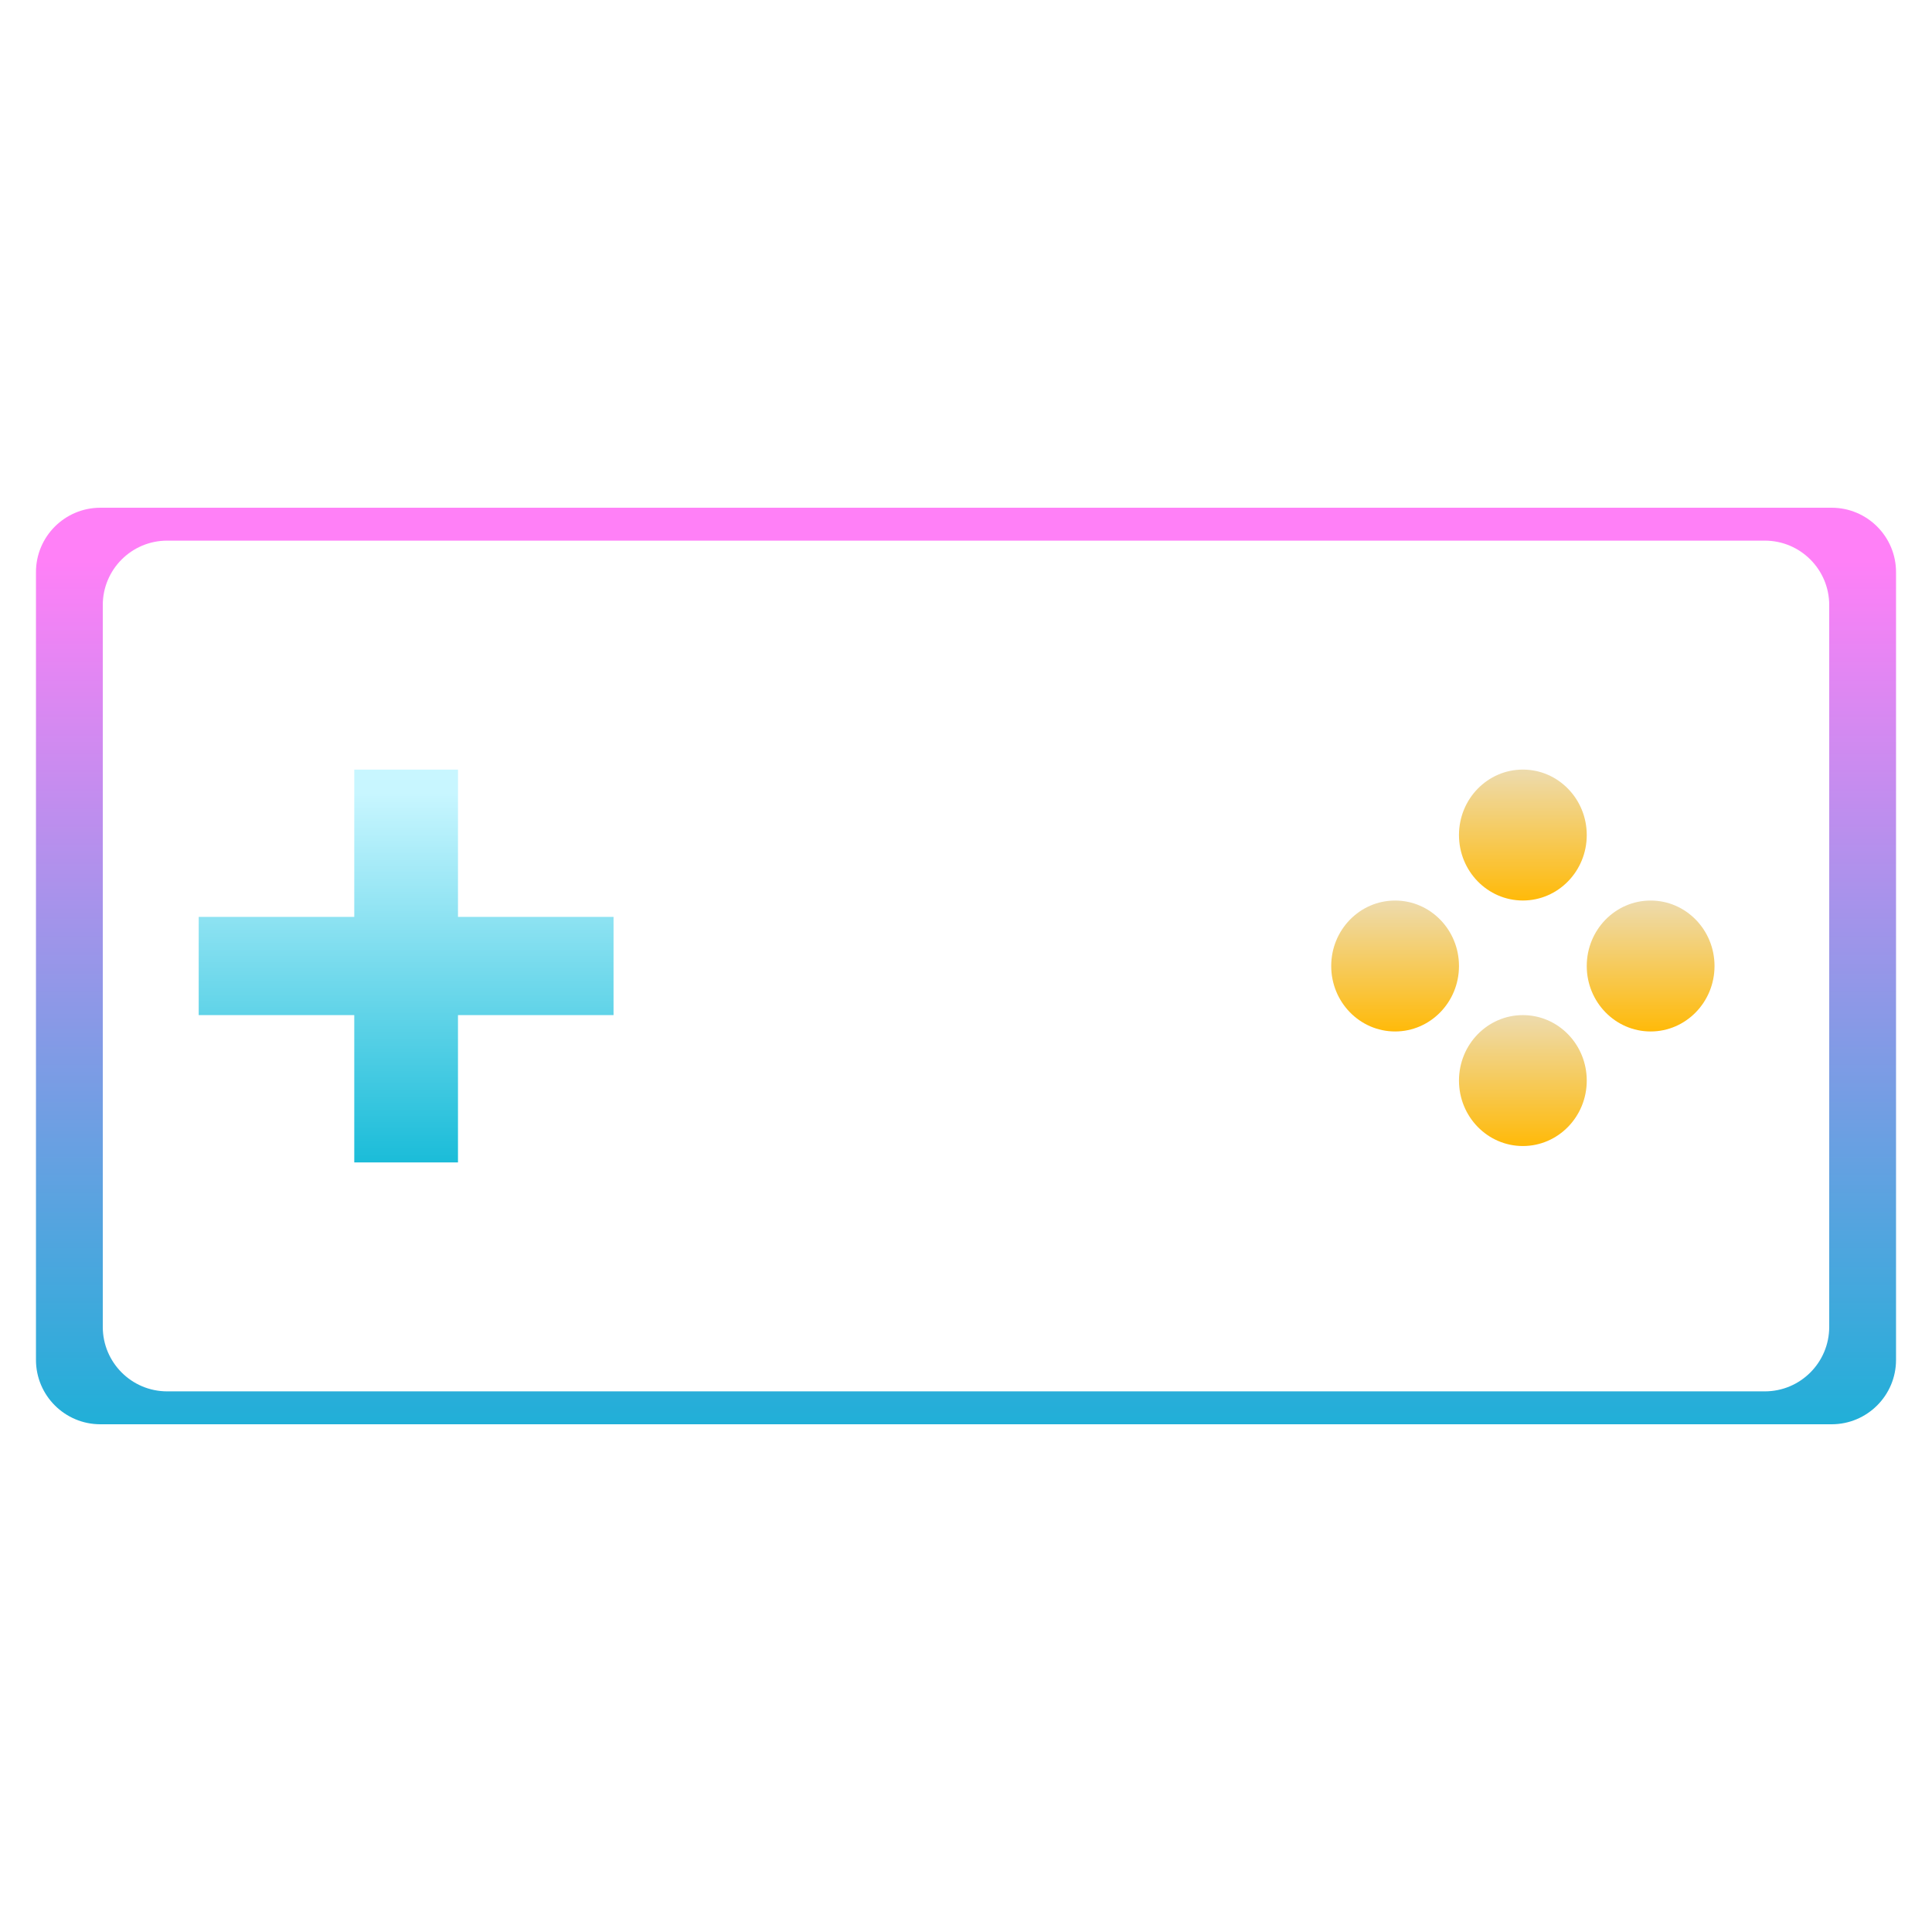
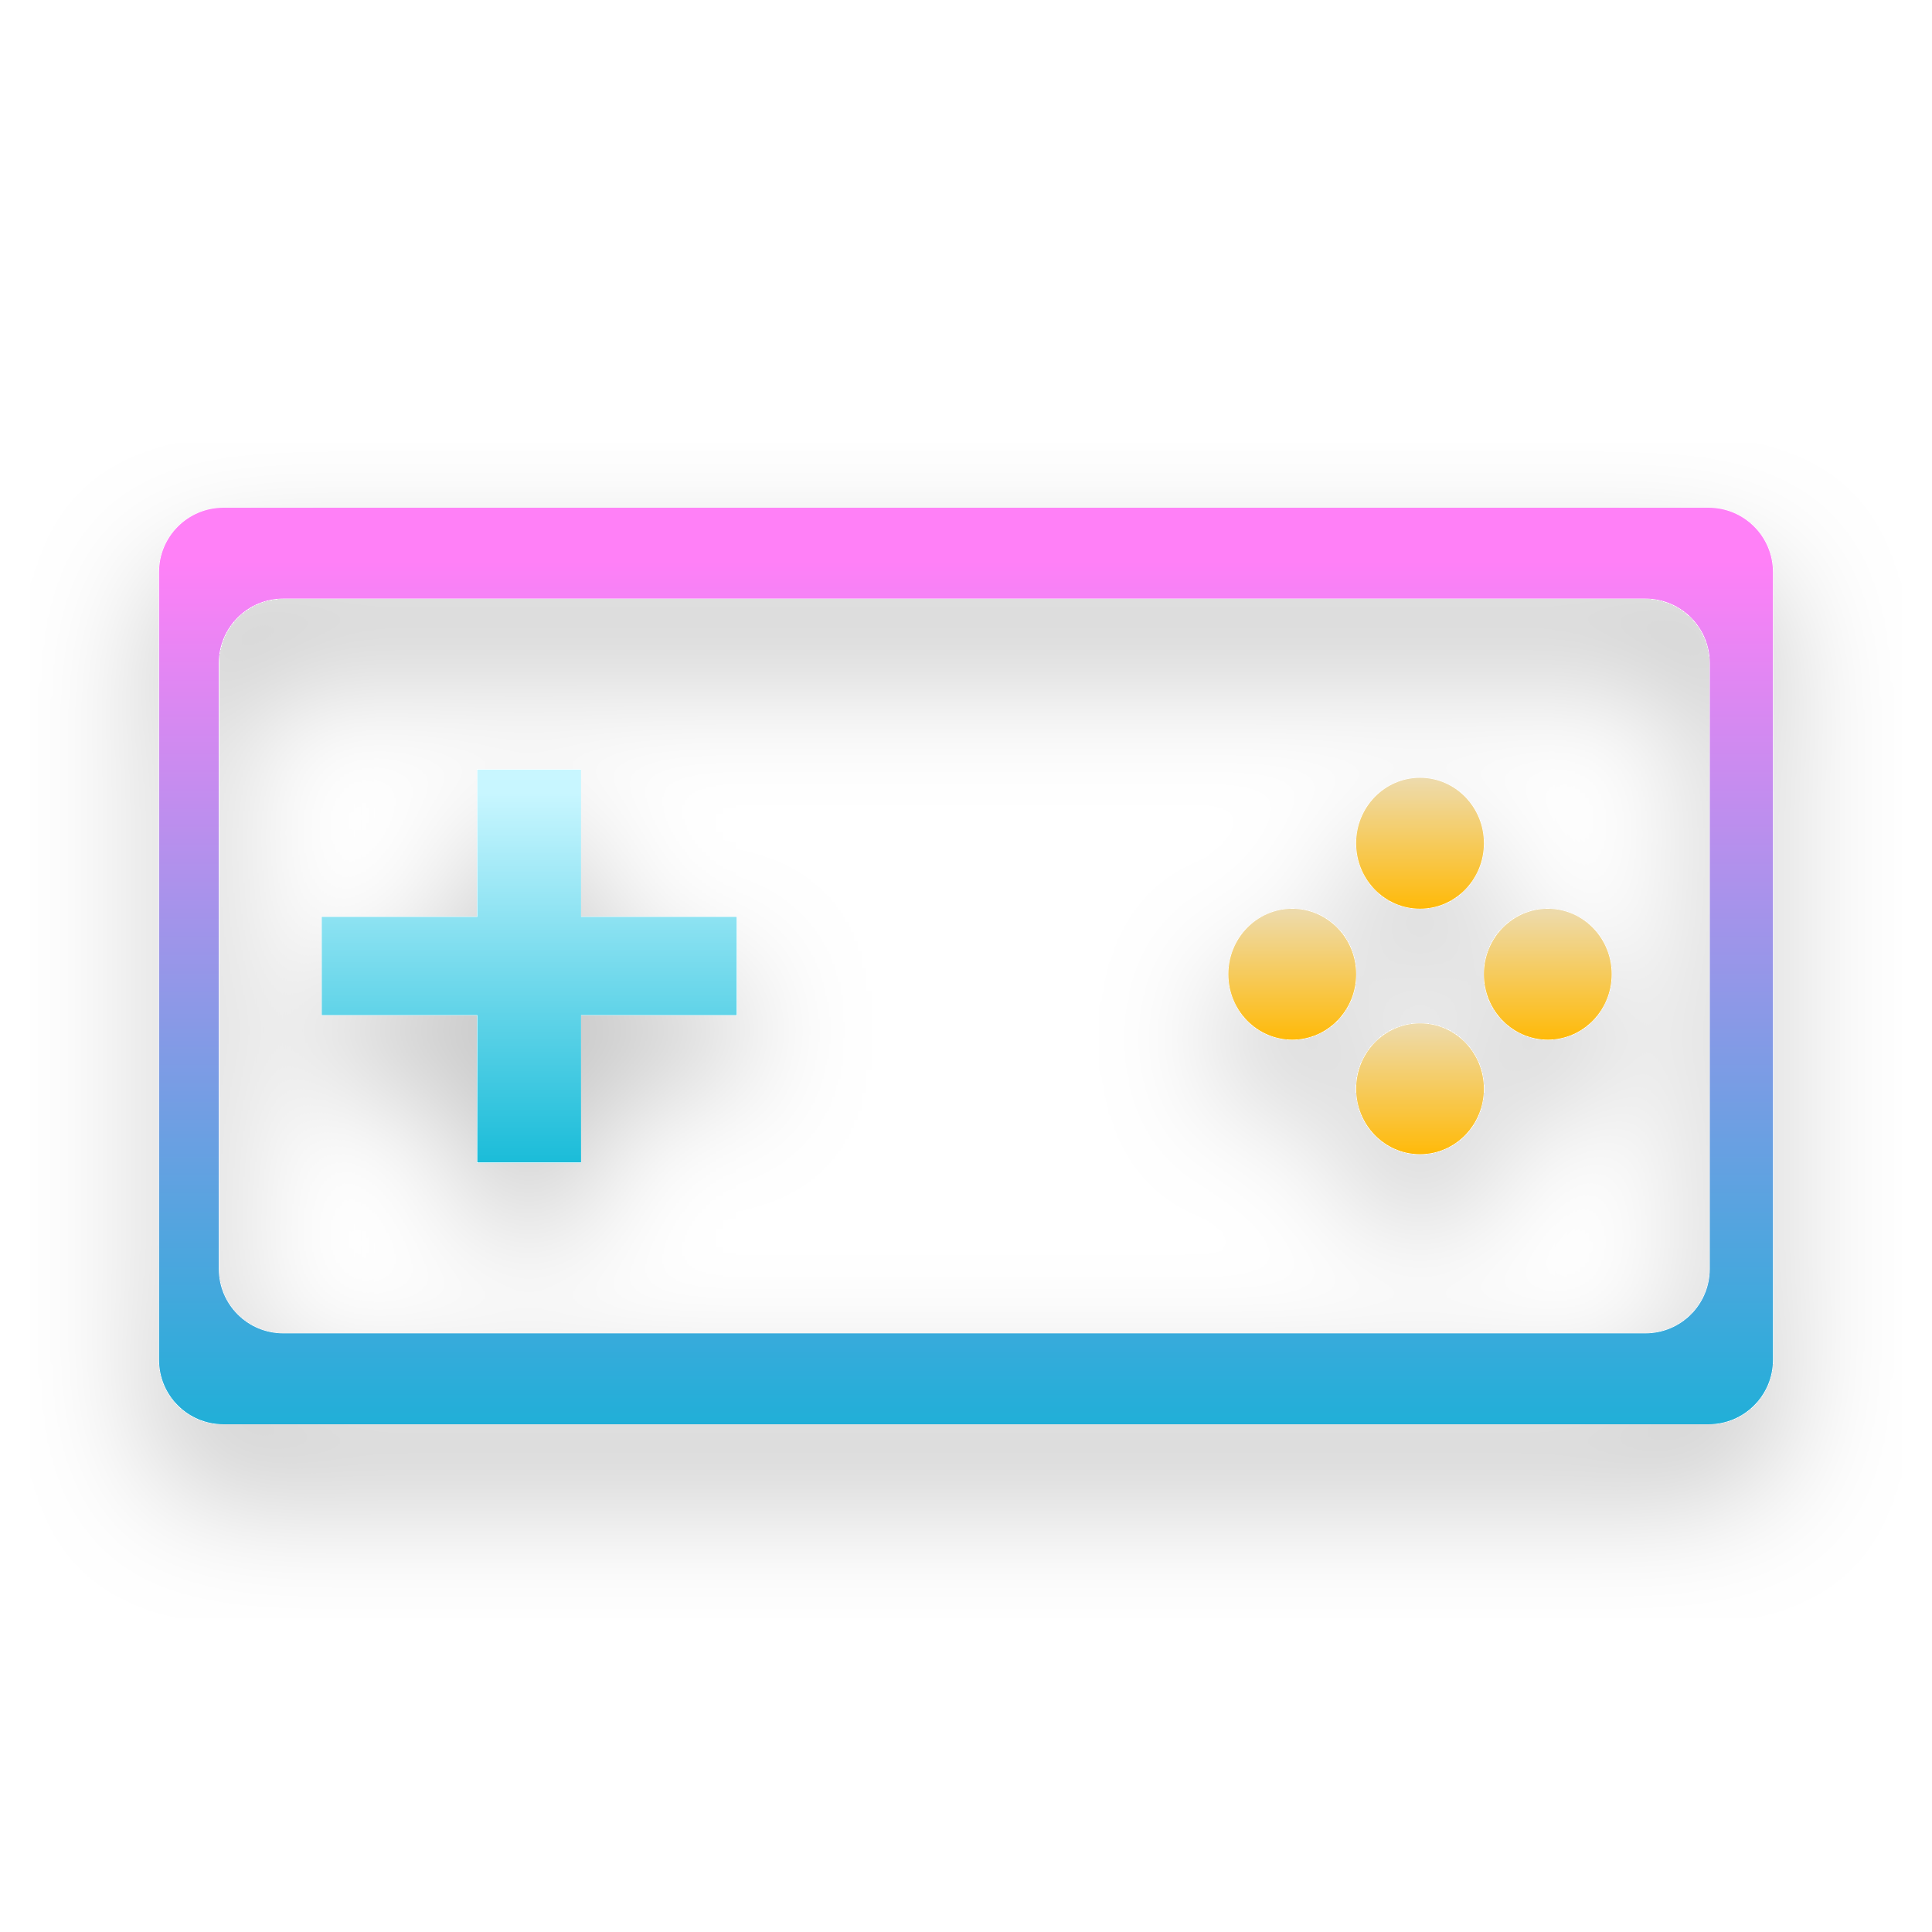
<svg xmlns="http://www.w3.org/2000/svg" width="60" height="60" viewBox="0 0 60 60" fill="none">
-   <path d="M56.883 15.768C57.987 15.768 58.883 16.663 58.883 17.768V42.232C58.883 43.337 57.987 44.232 56.883 44.232H3.117C2.013 44.232 1.117 43.337 1.117 42.232V17.768C1.117 16.663 2.013 15.768 3.117 15.768H56.883ZM5.192 16.79C4.088 16.79 3.192 17.686 3.192 18.79V41.21C3.193 42.314 4.088 43.21 5.192 43.21H54.808C55.912 43.21 56.807 42.314 56.808 41.21V18.79C56.808 17.686 55.912 16.79 54.808 16.79H5.192Z" fill="url(#paint0_linear_9_125)" />
-   <ellipse cx="51.262" cy="30" rx="1.984" ry="2.033" fill="url(#paint1_linear_9_125)" />
-   <ellipse cx="47.294" cy="25.933" rx="1.984" ry="2.033" fill="url(#paint2_linear_9_125)" />
-   <ellipse cx="43.326" cy="30" rx="1.984" ry="2.033" fill="url(#paint3_linear_9_125)" />
-   <ellipse cx="47.294" cy="33.558" rx="1.984" ry="2.033" fill="url(#paint4_linear_9_125)" />
-   <path d="M14.223 23.901V28.475H19.054V31.525H14.223V36.1H11.002V31.525H6.171V28.475H11.002V23.901H14.223Z" fill="url(#paint5_linear_9_125)" />
+   <g filter="url(#filter0_d_9_125)">
+     <path d="M53.061 15.768C54.165 15.768 55.061 16.663 55.061 17.768V42.232C55.061 43.337 54.165 44.232 53.061 44.232H6.939C5.834 44.232 4.939 43.337 4.939 42.232V17.768C4.939 16.663 5.834 15.768 6.939 15.768H53.061ZM8.795 18.591C7.691 18.591 6.796 19.486 6.795 20.591V39.408C6.795 40.513 7.691 41.408 8.795 41.408H51.099C52.204 41.408 53.099 40.513 53.099 39.408V20.591C53.099 19.486 52.204 18.591 51.099 18.591H8.795Z" fill="url(#paint0_linear_9_125)" />
+     <ellipse cx="48.068" cy="30.255" rx="1.984" ry="2.033" fill="url(#paint1_linear_9_125)" />
+     <ellipse cx="44.1" cy="26.188" rx="1.984" ry="2.033" fill="url(#paint2_linear_9_125)" />
+     <ellipse cx="40.132" cy="30.255" rx="1.984" ry="2.033" fill="url(#paint3_linear_9_125)" />
+     <ellipse cx="44.1" cy="33.813" rx="1.984" ry="2.033" fill="url(#paint4_linear_9_125)" />
+     <path d="M18.045 23.901V28.475H22.876V31.525H18.045V36.1H14.824V31.525H9.993V28.475H14.824V23.901H18.045Z" fill="url(#paint5_linear_9_125)" />
+   </g>
  <defs>
-     <linearGradient id="paint0_linear_9_125" x1="27.109" y1="17.442" x2="27.109" y2="47.581" gradientUnits="userSpaceOnUse">
+     <filter id="filter0_d_9_125" x="0.939" y="13.768" width="58.122" height="36.465" filterUnits="userSpaceOnUse" color-interpolation-filters="sRGB">
+       <feFlood flood-opacity="0" result="BackgroundImageFix" />
+       <feColorMatrix in="SourceAlpha" type="matrix" values="0 0 0 0 0 0 0 0 0 0 0 0 0 0 0 0 0 0 127 0" result="hardAlpha" />
+       <feOffset dy="2" />
+       <feGaussianBlur stdDeviation="2" />
+       <feComposite in2="hardAlpha" operator="out" />
+       <feColorMatrix type="matrix" values="0 0 0 0 0 0 0 0 0 0 0 0 0 0 0 0 0 0 0.25 0" />
+       <feBlend mode="normal" in2="BackgroundImageFix" result="effect1_dropShadow_9_125" />
+       <feBlend mode="normal" in="SourceGraphic" in2="effect1_dropShadow_9_125" result="shape" />
+     </filter>
+     <linearGradient id="paint0_linear_9_125" x1="27.492" y1="17.442" x2="27.492" y2="47.581" gradientUnits="userSpaceOnUse">
      <stop stop-color="#FF80F7" />
      <stop offset="1" stop-color="#05B5D4" />
    </linearGradient>
-     <linearGradient id="paint1_linear_9_125" x1="51.262" y1="27.967" x2="51.262" y2="32.033" gradientUnits="userSpaceOnUse">
+     <linearGradient id="paint1_linear_9_125" x1="48.068" y1="28.221" x2="48.068" y2="32.288" gradientUnits="userSpaceOnUse">
      <stop stop-color="#EDDBAE" />
      <stop offset="1" stop-color="#FFBA09" />
    </linearGradient>
-     <linearGradient id="paint2_linear_9_125" x1="47.294" y1="23.9" x2="47.294" y2="27.966" gradientUnits="userSpaceOnUse">
+     <linearGradient id="paint2_linear_9_125" x1="44.1" y1="24.155" x2="44.1" y2="28.221" gradientUnits="userSpaceOnUse">
      <stop stop-color="#EDDBAE" />
      <stop offset="1" stop-color="#FFBA09" />
    </linearGradient>
-     <linearGradient id="paint3_linear_9_125" x1="43.326" y1="27.967" x2="43.326" y2="32.033" gradientUnits="userSpaceOnUse">
+     <linearGradient id="paint3_linear_9_125" x1="40.132" y1="28.222" x2="40.132" y2="32.288" gradientUnits="userSpaceOnUse">
      <stop stop-color="#EDDBAE" />
      <stop offset="1" stop-color="#FFBA09" />
    </linearGradient>
-     <linearGradient id="paint4_linear_9_125" x1="47.294" y1="31.525" x2="47.294" y2="35.591" gradientUnits="userSpaceOnUse">
+     <linearGradient id="paint4_linear_9_125" x1="44.1" y1="31.78" x2="44.1" y2="35.846" gradientUnits="userSpaceOnUse">
      <stop stop-color="#EDDBAE" />
      <stop offset="1" stop-color="#FFBA09" />
    </linearGradient>
-     <linearGradient id="paint5_linear_9_125" x1="11.968" y1="24.618" x2="11.968" y2="37.535" gradientUnits="userSpaceOnUse">
+     <linearGradient id="paint5_linear_9_125" x1="15.79" y1="24.618" x2="15.79" y2="37.535" gradientUnits="userSpaceOnUse">
      <stop stop-color="#C8F6FF" />
      <stop offset="1" stop-color="#05B5D4" />
    </linearGradient>
  </defs>
</svg>
